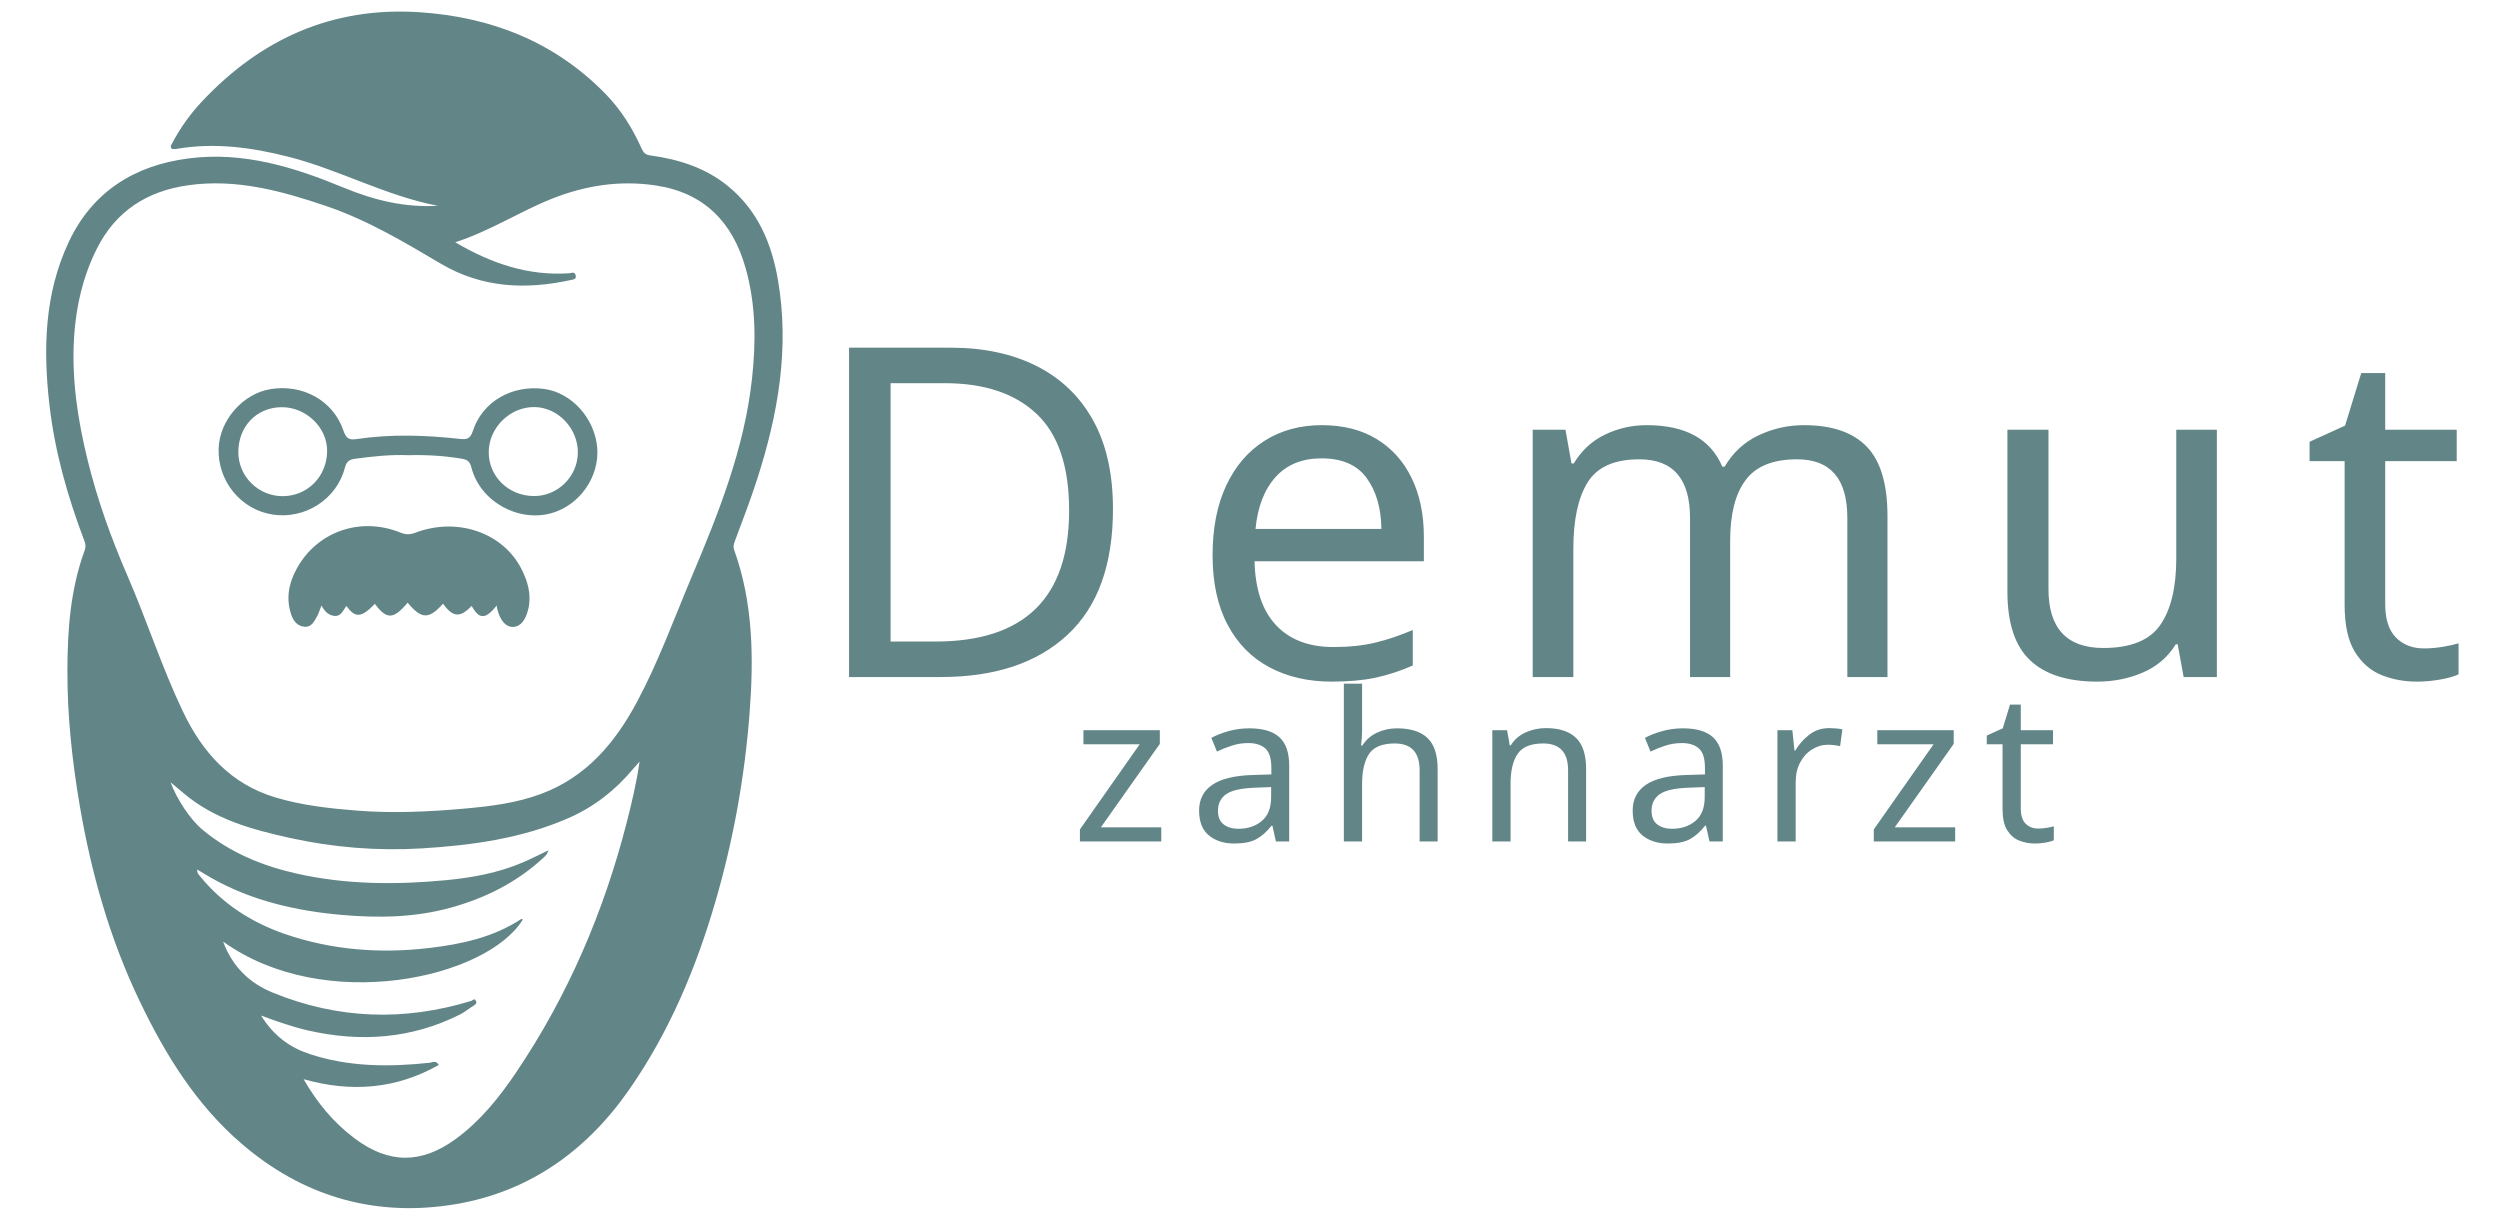
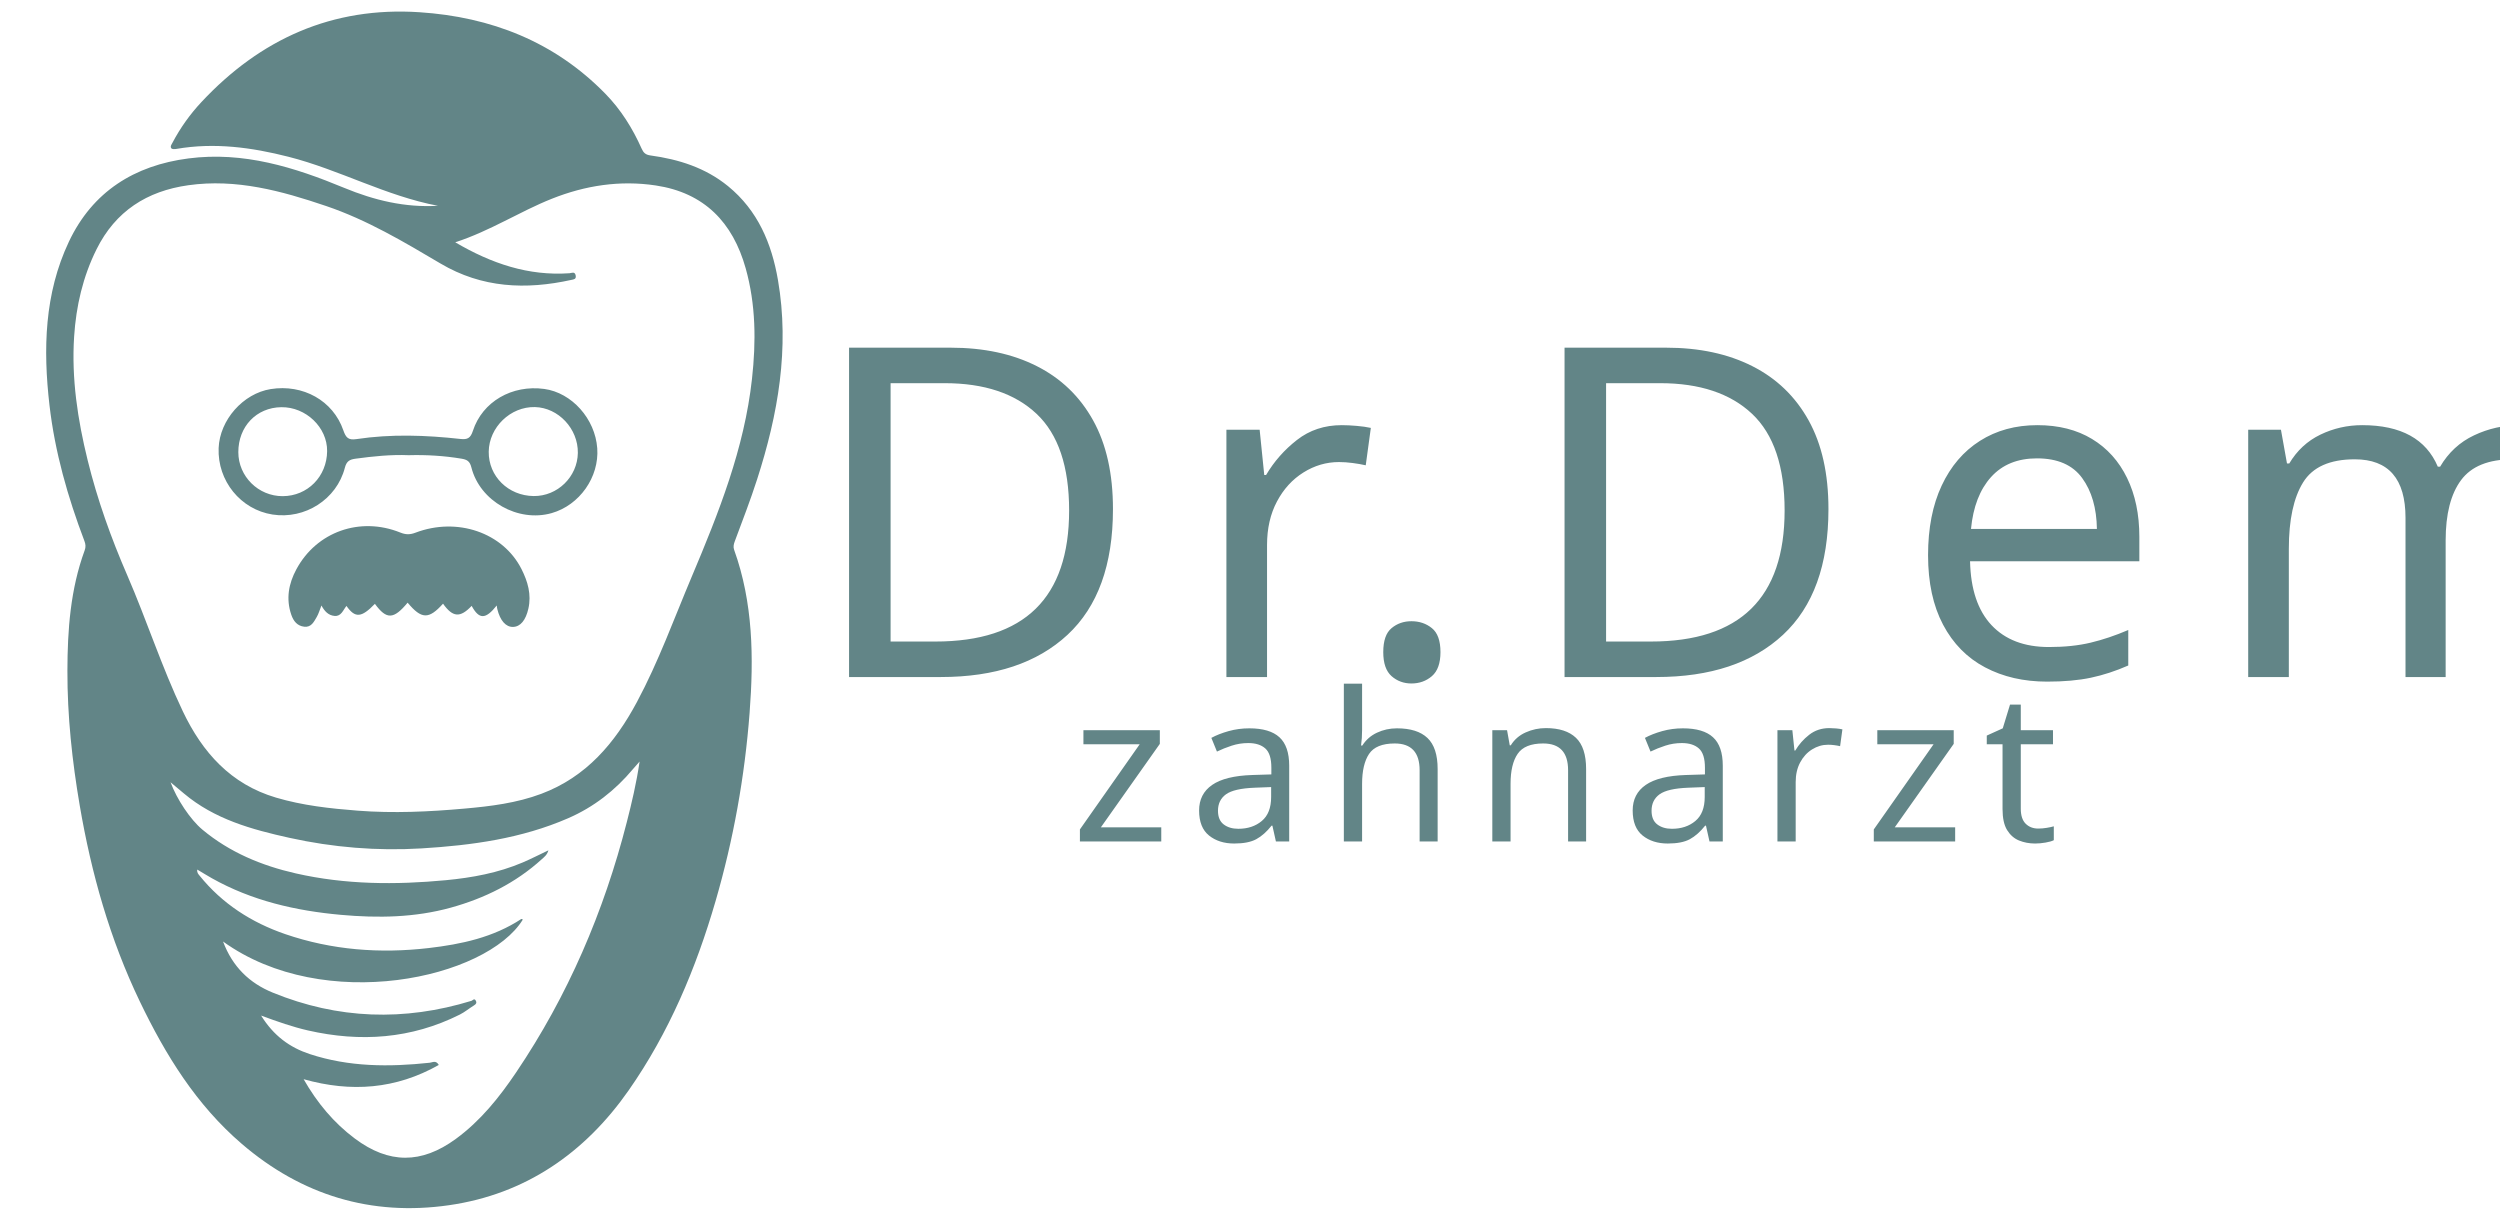
<svg xmlns="http://www.w3.org/2000/svg" version="1.1" id="Layer_1" x="0px" y="0px" viewBox="0 0 867.1 424.26" style="enable-background:new 0 0 867.1 424.26;" xml:space="preserve">
  <style type="text/css">
	.st0{fill:#628587;}
	.st1{font-family:'GillSans-UltraBoldCondensed';}
	.st2{font-size:160px;}
	.st3{letter-spacing:16;}
	.st4{font-size:72px;}
	.st5{letter-spacing:7;}
</style>
  <g>
    <g>
      <g>
        <path class="st0" d="M262.6,166.25c7.26-22.51,11.3-45.43,7.23-69.11c-2.18-12.68-6.97-24.13-17.31-32.57     c-7.86-6.41-17.1-9.31-26.93-10.66c-1.68-0.23-2.41-0.92-3.06-2.39c-3.13-7.02-7.17-13.49-12.56-19     C192.3,14.43,170.28,5.88,145.5,4.24c-30.18-2-55.18,9.26-75.63,31.15c-3.95,4.23-7.32,8.94-10.03,14.08     c-0.32,0.6-0.93,1.37-0.39,1.99c0.29,0.33,1.17,0.29,1.74,0.19c13.19-2.29,26.12-0.52,38.88,2.73     c17.65,4.49,33.79,13.59,51.81,16.99c-11.41,0.69-22.12-1.92-32.52-6.22c-17.28-7.16-34.92-12.68-54-10.2     C46.61,57.38,32.11,66.46,23.9,83.82c-8.53,18.04-8.97,37.35-6.74,56.71c1.87,16.22,6.34,31.88,12.13,47.14     c0.43,1.13,0.5,2.08,0.07,3.24c-4.94,13.48-5.95,27.57-5.98,41.73c-0.04,15.7,1.64,31.31,4.28,46.77     c4.02,23.53,10.45,46.32,20.84,67.95c8.93,18.58,19.56,35.83,35.4,49.41c20.77,17.81,44.89,25.12,71.81,21.25     c26.53-3.81,47.14-18.11,62.32-39.82c13.98-19.99,23.37-42.29,30.16-65.68c6.2-21.34,10.11-43.11,11.8-65.26     c1.46-19.14,1.24-38.16-5.36-56.55c-0.37-1.03-0.16-1.93,0.22-2.96C257.51,180.61,260.27,173.5,262.6,166.25z M217.4,285.15     c-7.95,31.09-20.43,60.21-38.41,86.84c-5.84,8.65-12.36,16.8-20.92,23.05c-11.92,8.7-23.18,8.69-34.98-0.13     c-7.34-5.49-13.08-12.38-17.78-20.6c16.5,4.65,32.01,3.46,46.88-4.94c-1-1.74-2.15-0.87-3.15-0.77     c-14.06,1.52-28.01,1.47-41.62-3.01c-6.94-2.29-12.51-6.35-16.86-13.35c5.85,2.16,10.97,3.95,16.26,5.16     c18.16,4.14,35.8,2.94,52.65-5.5c1.74-0.87,3.26-2.16,4.92-3.18c0.73-0.44,1.06-0.91,0.61-1.69c-0.53-0.91-1.03-0.04-1.49,0.1     c-23.31,7.15-46.31,6.39-68.91-2.85c-8.05-3.29-13.95-8.93-17.24-17.73c35.06,25.32,91.46,12.84,103.98-7.61     c-0.18-0.07-0.43-0.26-0.53-0.2c-9.74,6.41-20.8,8.76-32.1,10.08c-16.91,1.97-33.61,0.71-49.77-4.83     c-11.7-4.02-21.86-10.53-29.72-20.28c-0.41-0.51-0.96-1.01-0.8-2.11c1.77,1.05,3.39,2.06,5.05,3     c13.92,7.82,29.07,11.29,44.81,12.71c12.83,1.15,25.57,0.96,38.07-2.5c11.76-3.25,22.49-8.55,31.6-16.83     c0.81-0.74,1.79-1.42,2.26-3.05c-3.16,1.5-6,2.96-8.92,4.21c-8.52,3.63-17.54,5.28-26.67,6.15c-17.43,1.65-34.84,1.55-52.02-2.36     c-11.86-2.7-22.95-7.3-32.41-15.19c-4.2-3.51-8.84-10.51-11.04-16.42c1.78,1.49,3.21,2.68,4.63,3.88     c10.61,8.94,23.51,12.5,36.64,15.4c15.08,3.33,30.41,4.59,45.8,3.66c17.41-1.06,34.64-3.41,50.85-10.47     c8.88-3.86,16.28-9.65,22.47-17.04c0.59-0.69,1.2-1.36,2.3-2.62C220.72,271.73,219.11,278.46,217.4,285.15z M239.94,199.98     c-6.16,14.59-11.53,29.52-19.04,43.53c-7.62,14.21-17.53,25.95-33.14,31.81c-8.58,3.22-17.59,4.33-26.61,5.13     c-12.34,1.1-24.71,1.68-37.1,0.72c-9.57-0.74-19.09-1.79-28.33-4.53c-15.69-4.64-25.51-15.66-32.31-29.93     c-7.31-15.35-12.51-31.57-19.26-47.15c-5.63-12.96-10.37-26.2-13.75-39.94c-3.47-14.09-5.63-28.32-4.69-42.87     c0.68-10.57,3.03-20.76,7.79-30.32c6.57-13.2,17.48-20.16,31.8-22.18c16.64-2.35,32.33,1.95,47.8,7.2     c14.13,4.79,26.93,12.4,39.69,19.95c14.38,8.51,29.61,9.17,45.42,5.67c0.75-0.17,1.69-0.19,1.47-1.48     c-0.27-1.57-1.45-0.87-2.15-0.82c-14.22,0.99-27-3.32-39.63-10.73c12.17-3.96,22.33-10.66,33.51-15.11     c11.58-4.61,23.65-6.48,36.07-4.6c16.79,2.54,26.67,12.77,31.15,28.72c3.54,12.61,3.62,25.43,2.19,38.36     C258.16,155.6,249.28,177.84,239.94,199.98z" />
        <path class="st0" d="M111.49,210.01c-0.61,1.52-0.96,2.84-1.63,3.98c-0.98,1.65-1.87,3.65-4.32,3.38     c-2.44-0.27-3.74-1.93-4.5-4.12c-1.91-5.54-0.93-10.82,1.75-15.79c7.02-13.05,22.11-18.39,36.08-12.74     c1.89,0.76,3.36,0.75,5.22,0.04c14.49-5.51,30.4-0.04,36.8,12.65c2.16,4.29,3.49,8.79,2.37,13.7c-0.91,4-2.75,6.27-5.32,6.33     c-2.5,0.06-4.47-2.18-5.46-6.2c-0.09-0.35-0.11-0.72-0.19-1.24c-3.88,4.91-6.11,4.89-8.7,0.14c-3.99,4.21-6.54,4.01-9.93-0.76     c-4.94,5.51-7.47,5.43-12.28-0.35c-4.87,5.86-7.31,5.94-11.35,0.4c-4.66,4.84-6.86,5.03-9.86,0.73     c-1.18,1.42-1.78,3.66-4.12,3.47C113.92,213.45,112.56,212.02,111.49,210.01z" />
        <path class="st0" d="M207.15,155.47c-0.74-10.22-8.81-19.26-18.38-20.57c-11.14-1.52-21.46,4.38-24.76,14.56     c-0.83,2.55-1.91,3.05-4.29,2.79c-12.03-1.33-24.08-1.76-36.09,0.05c-2.77,0.42-3.65-0.45-4.55-3.05     c-3.56-10.32-14.02-16.09-25.2-14.3c-9.57,1.54-17.67,10.72-18.05,20.46c-0.44,11.36,7.63,21.32,18.69,23.05     c11.21,1.75,22.25-5.24,25.09-16.22c0.6-2.34,1.72-2.88,3.73-3.15c6.14-0.83,12.29-1.47,18.4-1.21c6.2-0.17,12.26,0.2,18.28,1.2     c1.93,0.32,2.92,0.84,3.47,3.02c2.96,11.75,16.19,19.17,27.84,15.87C201.02,175.21,207.87,165.47,207.15,155.47z M98.05,172.09     c-8.45,0.02-15.38-6.85-15.39-15.26c-0.01-8.9,6.29-15.49,14.91-15.6c8.54-0.11,15.97,7.02,15.89,15.24     C113.38,165.28,106.68,172.06,98.05,172.09z M185.1,172.05c-8.83-0.1-15.68-6.87-15.59-15.37c0.1-8.49,7.55-15.69,16.03-15.49     c8.14,0.2,15.01,7.54,14.88,15.91C200.29,165.38,193.35,172.15,185.1,172.05z" />
      </g>
    </g>
  </g>
  <g>
-     <text transform="matrix(1 0 0 1 278.9719 234.8224)" class="st0 st1 st2 st3">Demut</text>
+     <text transform="matrix(1 0 0 1 278.9719 234.8224)" class="st0 st1 st2 st3">Dr.Demut</text>
  </g>
  <g>
    <text transform="matrix(1 0 0 1 371.744 291.8484)" class="st0 st1 st4 st5">zahnarzt</text>
  </g>
</svg>
